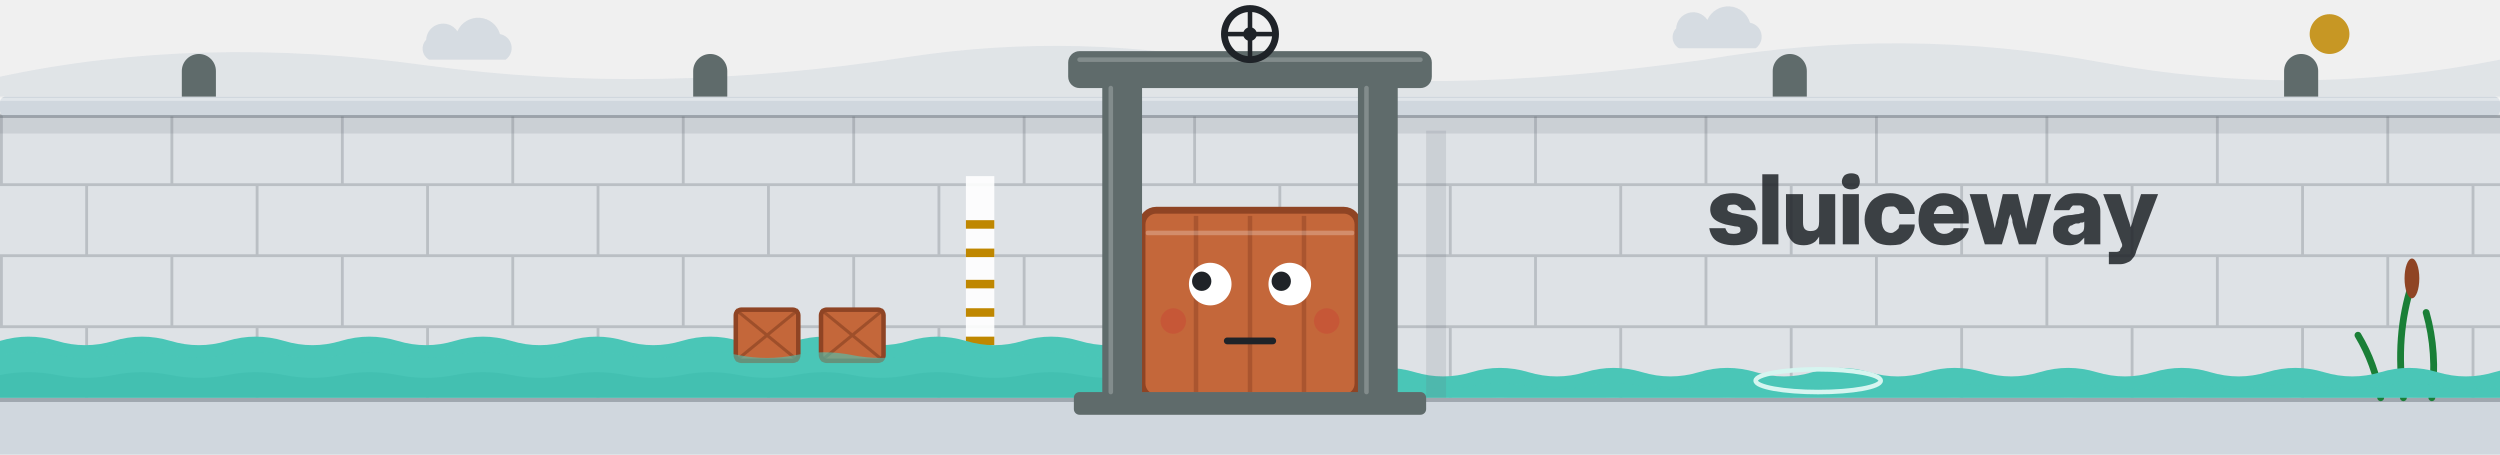
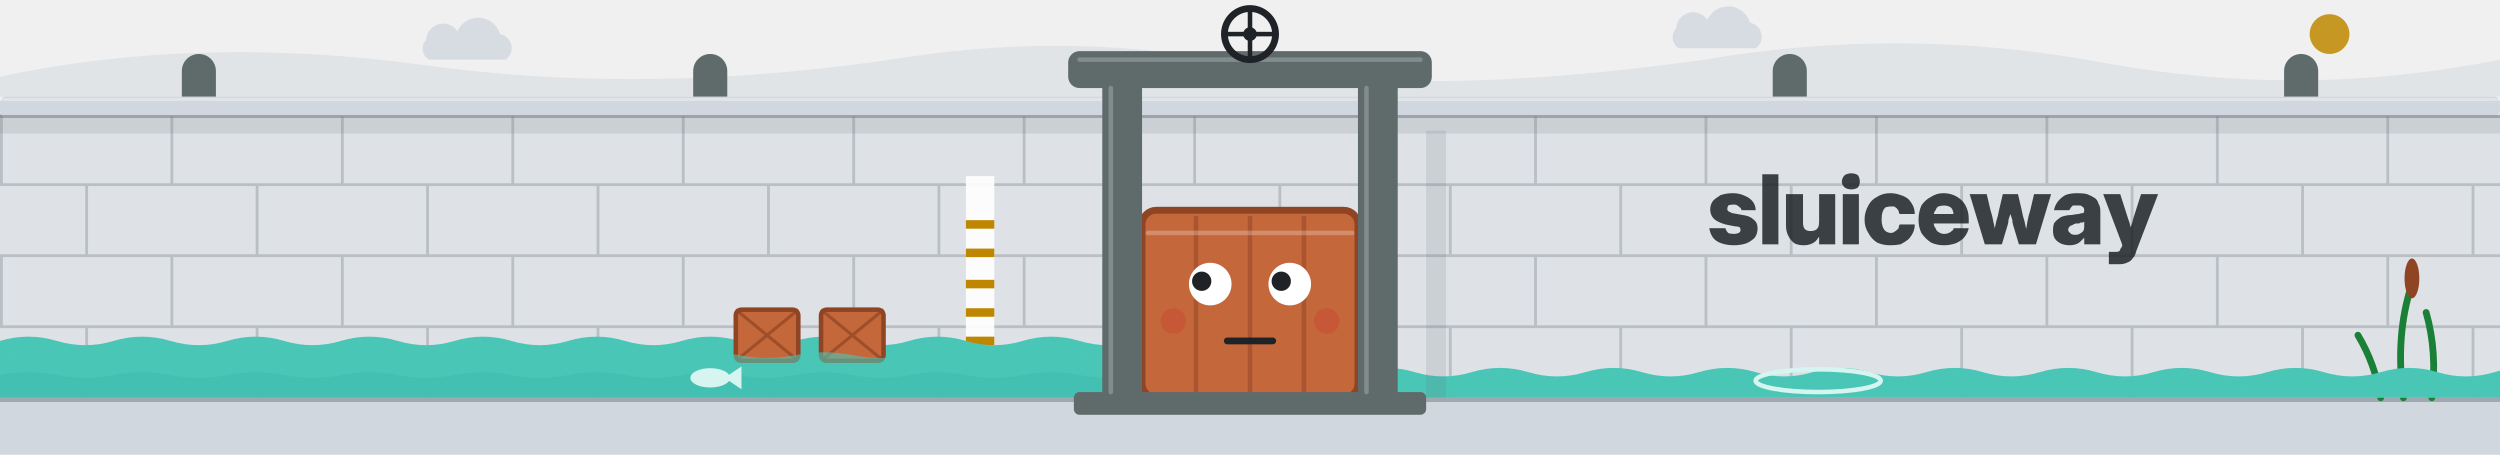
<svg xmlns="http://www.w3.org/2000/svg" viewBox="0 0 880 160" width="880" height="160" role="img" aria-label="Sluiceway: 2 stacks are pending">
-   <style>.bob{animation:bob 2.6s ease-in-out infinite}.bob2{animation:bob 2.6s ease-in-out -1.1s infinite}.wave{animation:wave 3.2s linear infinite}.slow{animation-duration:6s}.lid{transform-box:fill-box;transform-origin:center;animation:lid 5s ease-in-out infinite}.rip{transform-box:fill-box;transform-origin:center;animation:rip 4s ease-out infinite}.cloud{animation:cloud 40s ease-in-out infinite alternate}@keyframes bob{50%{transform:translateY(-2.5px)}}@keyframes wave{to{transform:translateX(40px)}}@keyframes lid{0%,93%,100%{transform:scaleY(1)}96.5%{transform:scaleY(.08)}}@keyframes rip{0%{opacity:.9;transform:scale(.15)}100%{opacity:0;transform:scale(1)}}@keyframes cloud{to{transform:translateX(70px)}}@media (prefers-reduced-motion:reduce){*{animation:none!important}}</style>
+   <style>.bob{animation:bob 2.6s ease-in-out infinite}.bob2{animation:bob 2.6s ease-in-out -1.1s infinite}.wave{animation:wave 3.2s linear infinite}.slow{animation-duration:6s}.lid{transform-box:fill-box;transform-origin:center;animation:lid 5s ease-in-out infinite}.rip{transform-box:fill-box;transform-origin:center;animation:rip 4s ease-out infinite}.cloud{animation:cloud 40s ease-in-out infinite alternate}.fish{animation:fish 7s ease-in-out infinite alternate}@keyframes bob{50%{transform:translateY(-2.5px)}}@keyframes wave{to{transform:translateX(40px)}}@keyframes lid{0%,93%,100%{transform:scaleY(1)}96.5%{transform:scaleY(.08)}}@keyframes rip{0%{opacity:.9;transform:scale(.15)}100%{opacity:0;transform:scale(1)}}@keyframes cloud{to{transform:translateX(70px)}}@keyframes fish{to{transform:translateX(-14px)}}@media (prefers-reduced-motion:reduce){*{animation:none!important}}</style>
  <path d="M0 34V27q70 -15 150 -4t170 -3q60 -9 120 3t160 -2q70 -12 140 1t140 -1V34z" fill="#d0d7de" opacity=".5" />
  <g fill="#d0d7de" opacity=".8">
    <path class="cloud" d="M150 14a6 6 0 0 1 11 -3a8 8 0 0 1 15 1a5 5 0 0 1 2 9h-27a4.5 4.5 0 0 1 -1 -7z" />
    <path class="cloud" d="M590 10a6 6 0 0 1 11 -3a8 8 0 0 1 15 1a5 5 0 0 1 2 9h-27a4.5 4.5 0 0 1 -1 -7z" />
  </g>
  <circle cx="820" cy="12" r="7" fill="#bf8700" opacity=".85" />
  <rect y="40" width="880" height="100" fill="#d0d7de" opacity=".55" />
  <g stroke="#656d76" opacity=".3">
    <path d="M0 65H880M0 90H880M0 115H880" />
    <path d="M0 52.5H880M0 102.5H880M30 77.5H880M30 127.5H880" stroke-width="25" stroke-dasharray="1 59" />
  </g>
  <rect y="41" width="880" height="6" fill="#656d76" opacity=".16" />
  <rect y="34" width="880" height="7" rx="2" fill="#d0d7de" />
  <path d="M0 35H880" stroke="#ffffff" opacity=".35" />
  <path d="M0 41H880" stroke="#656d76" opacity=".5" />
  <g fill="#5f6b6b">
    <path d="M64 34v-9a6 6 0 0 1 12 0v9z" />
    <path d="M244 34v-9a6 6 0 0 1 12 0v9z" />
    <path d="M624 34v-9a6 6 0 0 1 12 0v9z" />
    <path d="M804 34v-9a6 6 0 0 1 12 0v9z" />
  </g>
  <rect y="140" width="880" height="20" fill="#d0d7de" />
  <path d="M0 140.75H880" stroke="#656d76" stroke-width="1.5" opacity=".45" />
  <rect x="340" y="62" width="10" height="72" fill="#ffffff" opacity=".9" />
  <path d="M340 120h10M340 110h10M340 100h10M340 89h10M340 79h10" stroke="#bf8700" stroke-width="3" />
  <path transform="translate(601 86) scale(0.3333)" d="M28 1q-7 0-13-2q-6-2-9-6q-3-4-4-10h17q1 3 3 5q2 1 6 1q3 0 5-1q2-1 2-3q0-2-1-3q-2-1-5-1l-10-2q-7-2-11-5q-5-4-5-11q0-5 3-9q3-3 8-6q6-2 13-2q7 0 13 3q5 2 8 6q3 4 3 9h-15q0-2-3-4q-2-2-5-2q-4 0-6 1q-1 2-1 4q0 1 1 2q2 1 4 2l11 2q8 1 12 5q4 3 4 9q0 6-3 10q-4 4-9 6q-6 2-13 2zM75-74v74h-17v-74zM102 1q-6 0-10-2q-4-3-6-7q-3-5-3-12v-33h18v30q0 5 2 7q2 2 6 2q3 0 5-1q2-1 3-3q1-2 1-6v-29h17v53h-17v-14h3q-3 7-7 11q-5 4-12 4zM143 0v-53h17v53zM152-58q-4 0-7-2q-3-3-3-6q0-4 3-7q3-2 7-2q4 0 7 2q2 3 2 7q0 3-2 6q-3 2-7 2zM193 1q-8 0-14-3q-6-4-9-10q-4-6-4-14q0-8 4-15q3-6 9-9q6-4 14-4q6 0 11 2q4 1 8 4q3 3 5 7q2 4 2 9h-16q-1-2-1-3q-1-2-2-3q-1-1-3-2q-1 0-3 0q-3 0-6 1q-2 2-3 5q-1 3-1 8q0 4 1 7q1 3 3 5q3 2 6 2q2 0 3-1q2-1 3-2q1-1 2-2q0-2 1-4h16q0 5-2 9q-2 4-5 7q-4 3-8 5q-5 1-11 1zM250 1q-8 0-14-3q-6-4-10-10q-3-6-3-14q0-8 3-15q4-6 10-9q6-4 13-4q6 0 11 2q5 2 9 6q3 3 5 8q2 5 2 11v5h-48v-10h40l-8 2q0-4-1-6q-1-3-4-4q-2-1-5-1q-3 0-6 1q-2 1-3 4q-2 2-2 6v7q0 4 2 6q1 3 3 4q3 2 6 2q3 0 5-1q2-1 3-2q2-1 2-3h16q-1 5-5 10q-4 4-9 6q-6 2-12 2zM293 0l-16-53h18l4 17q2 6 3 12q1 6 3 12h-3q2-6 3-12q2-6 3-12l4-17h16l4 17q1 6 3 12q1 6 3 12h-2q1-6 2-12q1-6 3-12l4-17h18l-16 53h-18l-6-20q-1-3-1-6q-1-3-2-6q-1-3-1-6h3q-1 3-2 6q-1 3-2 6q0 3-1 6l-6 20zM383 1q-6 0-10-2q-4-2-6-5q-2-3-2-9q0-4 1-7q2-3 5-5q2-2 6-3q4-1 8-1q5-1 7-1q3-1 5-1q1-1 1-3q0-2-1-3q-1-1-3-2q-1 0-4 0q-2 0-4 0q-1 1-2 2q-1 2-2 3h-16q1-5 4-9q3-4 8-7q5-2 13-2q6 0 10 1q5 2 8 4q3 2 4 6q2 3 2 8v35h-17v-7q-2 2-4 4q-2 2-5 3q-3 1-6 1zM388-10q3 0 5-1q2-1 4-3q1-2 1-5v-5q-1 1-2 1q-1 0-2 0q-1 1-2 1q-2 0-3 0q-3 1-4 2q-2 0-3 2q-1 1-1 3q0 1 1 2q1 1 2 2q2 1 4 1zM424 21v-13h8q2 0 3-1q1 0 1-2q1-1 2-3v-2l-20-53h18l8 25q2 5 3 10q1 5 3 10h-5q1-5 2-10q2-5 3-10l8-25h18l-23 60q-1 5-4 8q-2 3-5 4q-4 2-8 2q-3 0-6 0q-3 0-6 0z" fill="#1f2328" opacity=".85" />
  <path d="M846 140q-3 -22 3 -40M856 140q2 -16 -2 -30M838 140q-2 -12 -8 -22" stroke="#1a7f37" stroke-width="2.4" stroke-linecap="round" fill="none" />
  <ellipse cx="849" cy="98" rx="2.6" ry="7" fill="#8f4424" />
  <defs>
    <g id="k">
      <rect x="-11" y="-15" width="22" height="18" rx="2" fill="#c4673a" stroke="#8f4424" stroke-width="1.6" />
      <path d="M-11 -15l22 18M11 -15l-22 18" stroke="#8f4424" stroke-width="1.1" opacity=".7" />
+     </g>
+     <g id="f">
+       <g fill="#d6f5f0">
+         <ellipse rx="7" ry="3.4" />
+         <path d="M5 0l6 -4v8z" />
+       </g>
    </g>
  </defs>
  <clipPath id="c1">
    <rect x="0" y="112" width="402" height="28" />
  </clipPath>
  <g clip-path="url(#c1)">
    <g class="wave">
      <path d="M-40 120q10 -3 20 0t20 0t20 0t20 0t20 0t20 0t20 0t20 0t20 0t20 0t20 0t20 0t20 0t20 0t20 0t20 0t20 0t20 0t20 0t20 0t20 0t20 0t20 0t20 0V140H-40Z" fill="#4ac6b7" />
    </g>
  </g>
  <clipPath id="c2">
    <rect x="0" y="124" width="402" height="16" />
  </clipPath>
  <g clip-path="url(#c2)">
    <g class="wave slow">
      <path d="M-40 132q10 -2 20 0t20 0t20 0t20 0t20 0t20 0t20 0t20 0t20 0t20 0t20 0t20 0t20 0t20 0t20 0t20 0t20 0t20 0t20 0t20 0t20 0t20 0t20 0t20 0V140H-40Z" fill="#0f8f83" opacity="0.28" />
    </g>
  </g>
  <clipPath id="c3">
    <rect x="478" y="123" width="402" height="17" />
  </clipPath>
  <g clip-path="url(#c3)">
    <g class="wave slow">
      <path d="M438 131q10 -3 20 0t20 0t20 0t20 0t20 0t20 0t20 0t20 0t20 0t20 0t20 0t20 0t20 0t20 0t20 0t20 0t20 0t20 0t20 0t20 0t20 0t20 0t20 0t20 0V140H438Z" fill="#4ac6b7" />
    </g>
  </g>
  <clipPath id="c4">
    <rect x="478" y="133" width="402" height="7" />
  </clipPath>
  <g clip-path="url(#c4)">
    <g class="wave slow">
      <path d="M438 141q10 -2 20 0t20 0t20 0t20 0t20 0t20 0t20 0t20 0t20 0t20 0t20 0t20 0t20 0t20 0t20 0t20 0t20 0t20 0t20 0t20 0t20 0t20 0t20 0t20 0V140H438Z" fill="#0f8f83" opacity="0.28" />
    </g>
  </g>
  <use class="bob" href="#k" x="300" y="124" />
  <use class="bob2" href="#k" x="270" y="124" />
  <clipPath id="c5">
    <rect x="0" y="117" width="402" height="23" />
  </clipPath>
  <g clip-path="url(#c5)">
    <g class="wave slow">
      <path d="M-40 125q10 -2 20 0t20 0t20 0t20 0t20 0t20 0t20 0t20 0t20 0t20 0t20 0t20 0t20 0t20 0t20 0t20 0t20 0t20 0t20 0t20 0t20 0t20 0t20 0t20 0V140H-40Z" fill="#4ac6b7" opacity="0.6" />
    </g>
  </g>
  <clipPath id="c6">
    <rect x="478" y="128" width="402" height="12" />
  </clipPath>
  <g clip-path="url(#c6)">
    <g class="wave slow">
      <path d="M438 136q10 -2 20 0t20 0t20 0t20 0t20 0t20 0t20 0t20 0t20 0t20 0t20 0t20 0t20 0t20 0t20 0t20 0t20 0t20 0t20 0t20 0t20 0t20 0t20 0t20 0V140H438Z" fill="#4ac6b7" opacity="0.6" />
    </g>
  </g>
+   <use class="fish" href="#f" x="250" y="133" />
  <g fill="none" stroke="#d6f5f0" stroke-width="1.6">
    <ellipse class="rip" cx="640" cy="134" rx="22" ry="4" />
  </g>
  <path d="M502 46h7v94h-7z" fill="#656d76" opacity=".16" />
  <g>
    <rect x="402" y="74" width="76" height="66" rx="5" fill="#c4673a" />
    <path d="M421 76v62M440 76v62M459 76v62" stroke="#8f4424" stroke-width="1.6" opacity=".5" />
    <path d="M404 82h72" stroke="#ffffff" stroke-width="1.6" opacity=".25" stroke-linecap="round" />
    <rect x="402" y="74" width="76" height="66" rx="5" fill="none" stroke="#8f4424" stroke-width="2.4" />
    <g class="lid">
      <g fill="#ffffff">
        <circle cx="426" cy="100" r="7.5" />
        <circle cx="454" cy="100" r="7.5" />
      </g>
      <g fill="#1f2328">
        <circle cx="423" cy="99" r="3.4" />
        <circle cx="451" cy="99" r="3.4" />
      </g>
    </g>
    <g fill="#cf222e" opacity=".22">
      <circle cx="413" cy="113" r="4.5" />
      <circle cx="467" cy="113" r="4.5" />
    </g>
    <path d="M432 120h16" stroke="#1f2328" stroke-width="2.4" fill="none" stroke-linecap="round" />
  </g>
  <g fill="#5f6b6b">
    <rect x="378" y="138" width="124" height="8" rx="2" />
    <rect x="388" y="26" width="14" height="114" rx="2" />
    <rect x="478" y="26" width="14" height="114" rx="2" />
    <rect x="376" y="18" width="128" height="13" rx="4" />
  </g>
  <path d="M391 31v107M481 31v107M380 21h120" stroke="#ffffff" stroke-width="1.6" opacity=".22" stroke-linecap="round" />
  <g transform="translate(440 12)">
    <g>
      <circle r="9" fill="none" stroke="#1f2328" stroke-width="2.4" />
      <path d="M-9 0h18M0 -9v18" stroke="#1f2328" stroke-width="1.6" />
      <circle r="2.4" fill="#1f2328" />
    </g>
  </g>
</svg>
